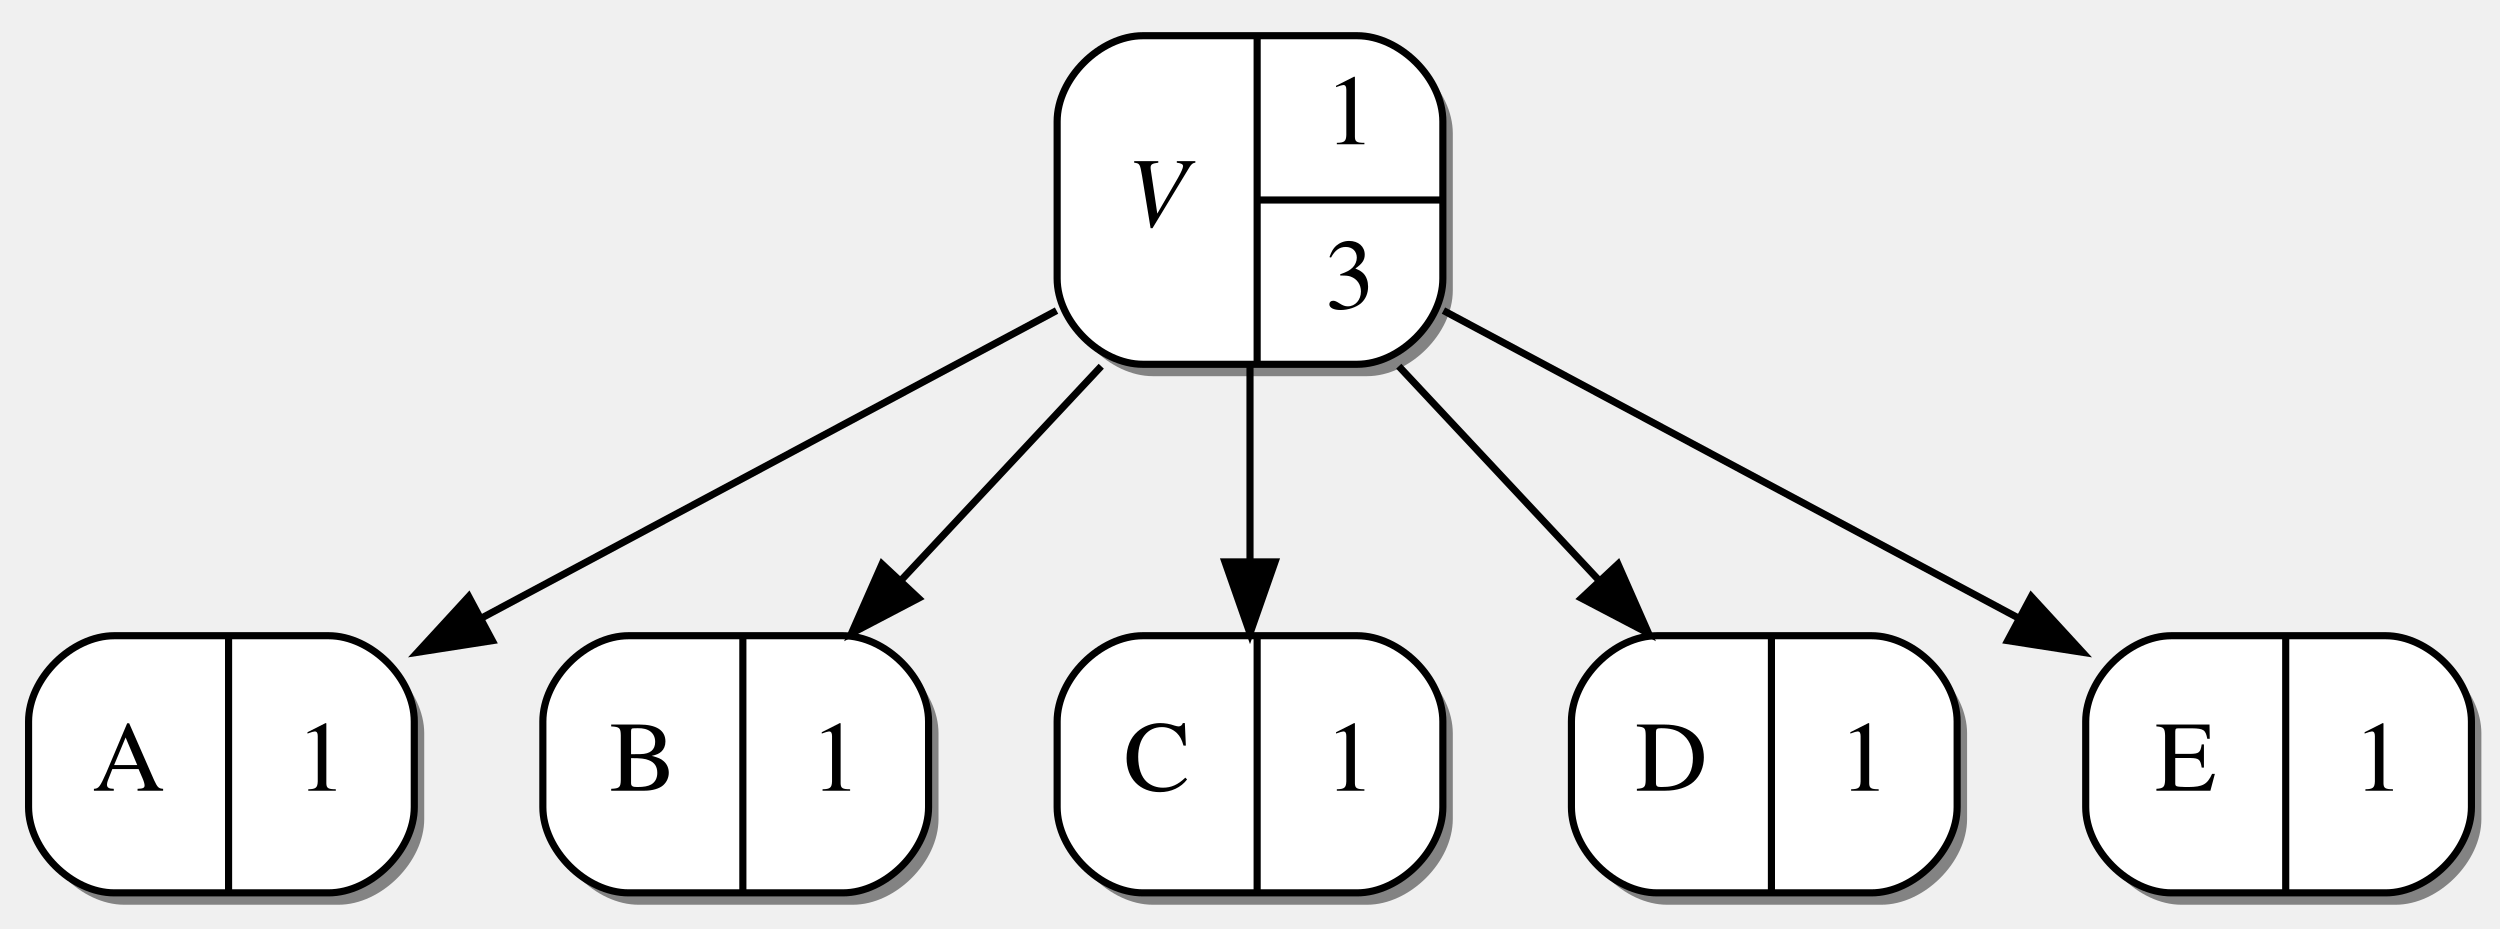
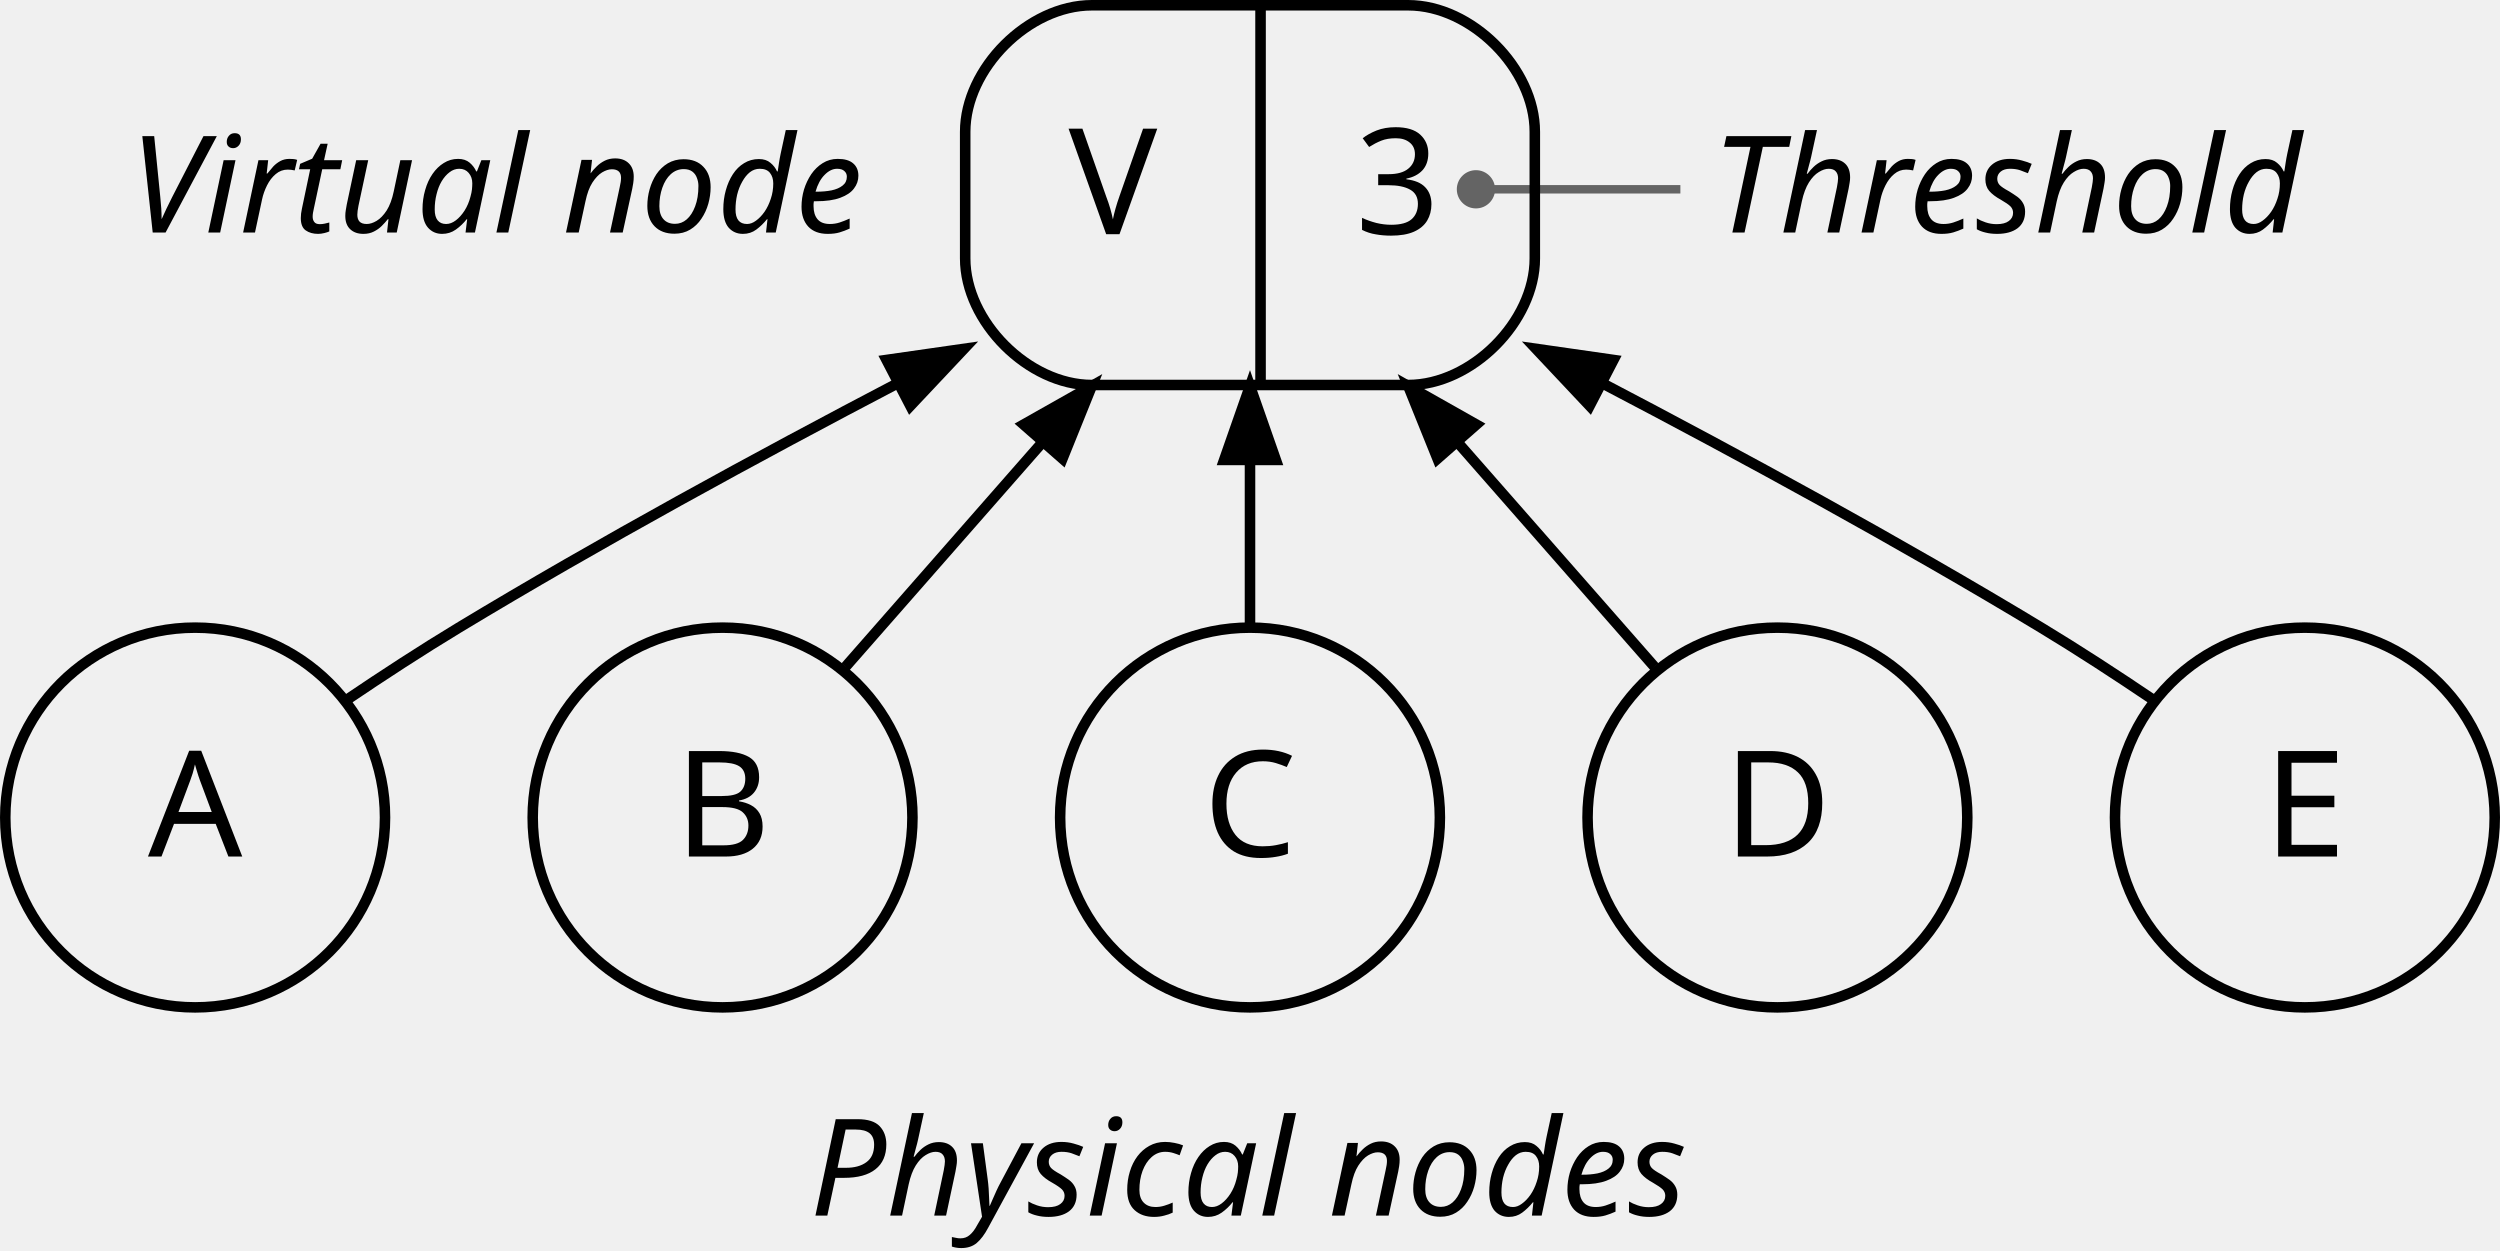
- <svg xmlns="http://www.w3.org/2000/svg" width="350pt" height="130pt" viewBox="0.00 0.00 350.00 130.00" id="svg2" version="1.1">
-   <defs id="defs116" />
-   <g id="g5689" transform="translate(233.9768,103.6988)">
-     <path style="fill:#000000;fill-opacity:0.455;stroke:none" id="path12-8" d="m -72.584,-51.034 c 0,0 30,0 30,0 6,0 12,-6 12,-12 0,0 0,-22 0,-22 0,-6 -6,-12 -12,-12 0,0 -30,0 -30,0 -6,0 -12,6 -12,12 0,0 0,22 0,22 0,6 6,12 12,12" />
-     <polyline transform="translate(-228.5837,23.96644)" style="fill:#000000;fill-opacity:0.455;stroke:none" id="polyline16-9" points="172,-75 172,-121 " />
-     <polyline transform="translate(-228.5837,23.96644)" style="fill:#000000;fill-opacity:0.455;stroke:none" id="polyline20-7" points="172,-98 198,-98 " />
-     <path style="fill:#000000;fill-opacity:0.455;stroke:none" id="path27-0" d="m -216.584,22.966 c 0,0 30,0 30,0 6,0 12,-6 12,-12 0,0 0,-12 0,-12 0,-6 -6,-12 -12,-12 0,0 -30,0 -30,0 -6,0 -12,6 -12,12 0,0 0,12 0,12 0,6 6,12 12,12" />
-     <polyline transform="translate(-228.5837,23.96644)" style="fill:#000000;fill-opacity:0.455;stroke:none" id="polyline31-6" points="28,-1 28,-37 " />
-     <path style="fill:#000000;fill-opacity:0.455;stroke:none" id="path45-8" d="m -144.584,22.966 c 0,0 30,0 30,0 6,0 12,-6 12,-12 0,0 0,-12 0,-12 0,-6 -6,-12 -12,-12 0,0 -30,0 -30,0 -6,0 -12,6 -12,12 0,0 0,12 0,12 0,6 6,12 12,12" />
-     <polyline transform="translate(-228.5837,23.96644)" style="fill:#000000;fill-opacity:0.455;stroke:none" id="polyline49-3" points="100,-1 100,-37 " />
-     <path style="fill:#000000;fill-opacity:0.455;stroke:none" id="path63-6" d="m -72.584,22.966 c 0,0 30,0 30,0 6,0 12,-6 12,-12 0,0 0,-12 0,-12 0,-6 -6,-12 -12,-12 0,0 -30,0 -30,0 -6,0 -12,6 -12,12 0,0 0,12 0,12 0,6 6,12 12,12" />
-     <polyline transform="translate(-228.5837,23.96644)" style="fill:#000000;fill-opacity:0.455;stroke:none" id="polyline67-9" points="172,-1 172,-37 " />
-     <path style="fill:#000000;fill-opacity:0.455;stroke:none" id="path81-1" d="m -0.584,22.966 c 0,0 30,0 30,0 6,0 12,-6 12,-12 0,0 0,-12 0,-12 0,-6 -6,-12 -12,-12 0,0 -30,0 -30,0 -6,0 -12,6 -12,12 0,0 0,12 0,12 0,6 6,12 12,12" />
-     <polyline transform="translate(-228.5837,23.96644)" style="fill:#000000;fill-opacity:0.455;stroke:none" id="polyline85-9" points="244,-1 244,-37 " />
-     <path style="fill:#000000;fill-opacity:0.455;stroke:none" id="path99-0" d="m 71.416,22.966 c 0,0 30,0 30,0 6,0 12,-6 12,-12 0,0 0,-12 0,-12 0,-6 -6,-12 -12,-12 0,0 -30,0 -30,0 -6,0 -12,6 -12,12 0,0 0,12 0,12 0,6 6,12 12,12" />
-     <polyline transform="translate(-228.5837,23.96644)" style="fill:#000000;fill-opacity:0.455;stroke:none" id="polyline103-4" points="316,-1 316,-37 " />
+ <svg xmlns="http://www.w3.org/2000/svg" width="296.25" height="148.205" viewBox="0 0 237 118.564" id="svg4047" version="1.1">
+   <defs id="defs4137">
+     <marker orient="auto" refY="0" refX="0" id="DotM" style="overflow:visible">
+       <path id="path6317" d="m -2.5,-1 c 0,2.76 -2.24,5 -5,5 -2.76,0 -5,-2.24 -5,-5 0,-2.76 2.24,-5 5,-5 2.76,0 5,2.24 5,5 z" style="fill-rule:evenodd;stroke:#000000;stroke-width:1pt" transform="matrix(0.4,0,0,0.4,2.96,0.4)" />
+     </marker>
+   </defs>
+   <g class="node" id="node1" transform="translate(0.5,95.5)">
+     <path style="fill:none;stroke:#000000" id="path4057" d="m 103,-59 c 0,0 30,0 30,0 6,0 12,-6 12,-12 0,0 0,-12 0,-12 0,-6 -6,-12 -12,-12 0,0 -30,0 -30,0 -6,0 -12,6 -12,12 0,0 0,12 0,12 0,6 6,12 12,12" />
+     <text style="font-size:14px;text-anchor:middle;font-family:Kp" id="text4059" font-size="14.00" y="-73.3" x="105">V</text>
+     <polyline style="fill:none;stroke:#000000" id="polyline4061" points="119,-59 119,-95 " />
+     <text style="font-size:14px;text-anchor:middle;font-family:Kp" id="text4063" font-size="14.00" y="-73.3" x="132">3</text>
+     <text xml:space="preserve" style="font-size:12.8px;font-style:italic;font-variant:normal;font-weight:normal;font-stretch:normal;line-height:125%;letter-spacing:0px;word-spacing:0px;fill:#000000;fill-opacity:1;stroke:none;font-family:Kp;-inkscape-font-specification:Kp Medium Italic" x="76.273" y="19.736" id="text4188">
+       <tspan id="tspan4190" x="76.273" y="19.736" style="font-size:12.8px;font-style:italic;font-variant:normal;font-weight:normal;font-stretch:normal;font-family:Kp;-inkscape-font-specification:Kp Medium Italic">Physical nodes</tspan>
+     </text>
+     <text xml:space="preserve" style="font-size:12.8px;font-style:italic;font-variant:normal;font-weight:normal;font-stretch:normal;line-height:125%;letter-spacing:0px;word-spacing:0px;fill:#000000;fill-opacity:1;stroke:none;font-family:Kp;-inkscape-font-specification:Kp Medium Italic" x="161.79" y="-73.455" id="text4192">
+       <tspan id="tspan4194" x="161.79" y="-73.455">Threshold</tspan>
+     </text>
+     <text xml:space="preserve" style="font-size:12.8px;font-style:italic;font-variant:normal;font-weight:normal;font-stretch:normal;line-height:125%;letter-spacing:0px;word-spacing:0px;fill:#000000;fill-opacity:1;stroke:none;font-family:Kp;-inkscape-font-specification:Kp Medium Italic" x="11.822" y="-73.455" id="text4196">
+       <tspan id="tspan4198" x="11.822" y="-73.455">Virtual node</tspan>
+     </text>
+     <path style="opacity:0.584;fill:none;stroke:#000000;stroke-width:0.8;stroke-linecap:butt;stroke-linejoin:miter;stroke-miterlimit:4;stroke-opacity:1;stroke-dasharray:none;marker-start:url(#DotM);marker-end:none" d="m 139.451,-77.555 19.349,0" id="path6245" />
  </g>
-   <path d="m 160,51 c 0,0 30,0 30,0 6,0 12,-6 12,-12 0,0 0,-22 0,-22 0,-6 -6,-12 -12,-12 0,0 -30,0 -30,0 -6,0 -12,6 -12,12 0,0 0,22 0,22 0,6 6,12 12,12" id="path12" style="fill:#ffffff;stroke:#000000;fill-opacity:1" />
-   <text x="162" y="31.7" font-size="14.00" id="text14" style="font-size:14px;text-anchor:middle;font-family:Nimbus Roman No9 L;-inkscape-font-specification:Nimbus Roman No9 L Italic;font-weight:normal;font-style:italic;font-stretch:normal;font-variant:normal">V</text>
-   <polyline points="172,-75 172,-121 " id="polyline16" style="fill:none;stroke:#000000" transform="translate(4,126)" />
-   <text x="189" y="20.2" font-size="14.00" id="text18" style="font-size:14px;text-anchor:middle;font-family:Nimbus Roman No9 L;-inkscape-font-specification:Nimbus Roman No9 L;font-weight:normal;font-style:normal;font-stretch:normal;font-variant:normal">1</text>
-   <polyline points="172,-98 198,-98 " id="polyline20" style="fill:none;stroke:#000000" transform="translate(4,126)" />
-   <text x="189" y="43.2" font-size="14.00" id="text22" style="font-size:14px;text-anchor:middle;font-family:Nimbus Roman No9 L;-inkscape-font-specification:Nimbus Roman No9 L;font-weight:normal;font-style:normal;font-stretch:normal;font-variant:normal">3</text>
-   <path d="m 16,125 c 0,0 30,0 30,0 6,0 12,-6 12,-12 0,0 0,-12 0,-12 0,-6 -6,-12 -12,-12 0,0 -30,0 -30,0 -6,0 -12,6 -12,12 0,0 0,12 0,12 0,6 6,12 12,12" id="path27" style="fill:#ffffff;stroke:#000000;fill-opacity:1" />
-   <text x="18" y="110.7" font-size="14.00" id="text29" style="font-size:14px;text-anchor:middle;font-family:Nimbus Roman No9 L;-inkscape-font-specification:Nimbus Roman No9 L;font-weight:normal;font-style:normal;font-stretch:normal;font-variant:normal">A</text>
-   <polyline points="28,-1 28,-37 " id="polyline31" style="fill:none;stroke:#000000" transform="translate(4,126)" />
-   <text x="45" y="110.7" font-size="14.00" id="text33" style="font-size:14px;text-anchor:middle;font-family:Nimbus Roman No9 L;-inkscape-font-specification:Nimbus Roman No9 L;font-weight:normal;font-style:normal;font-stretch:normal;font-variant:normal">1</text>
-   <g class="edge" id="edge1" transform="translate(4,126)">
-     <path style="fill:none;stroke:#000000" id="path38" d="m 143.915,-82.517 c -22.784,12.183 -55.559,29.709 -80.613,43.105" />
-     <polygon style="fill:#000000;stroke:#000000" id="polygon40" points="61.621,-42.482 64.922,-36.309 64.922,-36.309 54.453,-34.68 " />
+   <g class="node" id="node2" transform="translate(0.5,95.5)">
+     <ellipse style="fill:none;stroke:#000000" d="M 36,-18 C 36,-8.059 27.941,0 18,0 8.059,0 0,-8.059 0,-18 c 0,-9.941 8.059,-18 18,-18 9.941,0 18,8.059 18,18 z" id="ellipse4068" ry="18" rx="18" cy="-18" cx="18" />
+     <text style="font-size:14px;text-anchor:middle;font-family:Tt-Kp" id="text4070" font-size="14.00" y="-14.3" x="18">A</text>
  </g>
-   <path d="m 88,125 c 0,0 30,0 30,0 6,0 12,-6 12,-12 0,0 0,-12 0,-12 0,-6 -6,-12 -12,-12 0,0 -30,0 -30,0 -6,0 -12,6 -12,12 0,0 0,12 0,12 0,6 6,12 12,12" id="path45" style="fill:#ffffff;stroke:#000000;fill-opacity:1" />
-   <text x="90" y="110.7" font-size="14.00" id="text47" style="font-size:14px;text-anchor:middle;font-family:Nimbus Roman No9 L;-inkscape-font-specification:Nimbus Roman No9 L;font-weight:normal;font-style:normal;font-stretch:normal;font-variant:normal">B</text>
-   <polyline points="100,-1 100,-37 " id="polyline49" style="fill:none;stroke:#000000" transform="translate(4,126)" />
-   <text x="117" y="110.7" font-size="14.00" id="text51" style="font-size:14px;text-anchor:middle;font-family:Nimbus Roman No9 L;-inkscape-font-specification:Nimbus Roman No9 L;font-weight:normal;font-style:normal;font-stretch:normal;font-variant:normal">1</text>
-   <g class="edge" id="edge2" transform="translate(4,126)">
-     <path style="fill:none;stroke:#000000" id="path56" d="m 150.175,-74.728 c -8.783,9.393 -19.041,20.363 -28.057,30.005" />
-     <polygon style="fill:#000000;stroke:#000000" id="polygon58" points="119.479,-47.026 124.592,-42.245 124.592,-42.245 115.206,-37.331 " />
+   <g class="edge" id="edge1" transform="translate(0.5,95.5)">
+     <path style="fill:none;stroke:#000000" id="path4075" d="M 84.606,-59.169 C 71.463,-52.292 56.35,-44.067 43,-36 c -3.504,2.117 -7.194,4.523 -10.63,6.844" />
+     <polygon style="fill:#000000;stroke:#000000" id="polygon4077" points="90.883,-62.43 85.801,-57.029 83.542,-61.377 83.542,-61.377 " />
  </g>
-   <path d="m 160,125 c 0,0 30,0 30,0 6,0 12,-6 12,-12 0,0 0,-12 0,-12 0,-6 -6,-12 -12,-12 0,0 -30,0 -30,0 -6,0 -12,6 -12,12 0,0 0,12 0,12 0,6 6,12 12,12" id="path63" style="fill:#ffffff;stroke:#000000;fill-opacity:1" />
-   <text x="162" y="110.7" font-size="14.00" id="text65" style="font-size:14px;text-anchor:middle;font-family:Nimbus Roman No9 L;-inkscape-font-specification:Nimbus Roman No9 L;font-weight:normal;font-style:normal;font-stretch:normal;font-variant:normal">C</text>
-   <polyline points="172,-1 172,-37 " id="polyline67" style="fill:none;stroke:#000000" transform="translate(4,126)" />
-   <text x="189" y="110.7" font-size="14.00" id="text69" style="font-size:14px;text-anchor:middle;font-family:Nimbus Roman No9 L;-inkscape-font-specification:Nimbus Roman No9 L;font-weight:normal;font-style:normal;font-stretch:normal;font-variant:normal">1</text>
-   <g class="edge" id="edge3" transform="translate(4,126)">
-     <path style="fill:none;stroke:#000000" id="path74" d="m 171,-74.728 c 0,8.463 0,18.206 0,27.104" />
-     <polygon style="fill:#000000;stroke:#000000" id="polygon76" points="167.5,-47.331 174.5,-47.331 174.5,-47.331 171,-37.331 " />
+   <g class="node" id="node3" transform="translate(0.5,95.5)">
+     <ellipse style="fill:none;stroke:#000000" d="M 86,-18 C 86,-8.059 77.941,0 68,0 58.059,0 50,-8.059 50,-18 c 0,-9.941 8.059,-18 18,-18 9.941,0 18,8.059 18,18 z" id="ellipse4082" ry="18" rx="18" cy="-18" cx="68" />
+     <text style="font-size:14px;text-anchor:middle;font-family:Tt-Kp" id="text4084" font-size="14.00" y="-14.3" x="68">B</text>
  </g>
-   <path d="m 232,125 c 0,0 30,0 30,0 6,0 12,-6 12,-12 0,0 0,-12 0,-12 0,-6 -6,-12 -12,-12 0,0 -30,0 -30,0 -6,0 -12,6 -12,12 0,0 0,12 0,12 0,6 6,12 12,12" id="path81" style="fill:#ffffff;stroke:#000000;fill-opacity:1" />
-   <text x="234" y="110.7" font-size="14.00" id="text83" style="font-size:14px;text-anchor:middle;font-family:Nimbus Roman No9 L;-inkscape-font-specification:Nimbus Roman No9 L;font-weight:normal;font-style:normal;font-stretch:normal;font-variant:normal">D</text>
-   <polyline points="244,-1 244,-37 " id="polyline85" style="fill:none;stroke:#000000" transform="translate(4,126)" />
-   <text x="261" y="110.7" font-size="14.00" id="text87" style="font-size:14px;text-anchor:middle;font-family:Nimbus Roman No9 L;-inkscape-font-specification:Nimbus Roman No9 L;font-weight:normal;font-style:normal;font-stretch:normal;font-variant:normal">1</text>
-   <g class="edge" id="edge4" transform="translate(4,126)">
-     <path style="fill:none;stroke:#000000" id="path92" d="m 191.825,-74.728 c 8.783,9.393 19.041,20.363 28.057,30.005" />
-     <polygon style="fill:#000000;stroke:#000000" id="polygon94" points="217.408,-42.245 222.521,-47.026 222.521,-47.026 226.794,-37.331 " />
+   <g class="edge" id="edge2" transform="translate(0.5,95.5)">
+     <path style="fill:none;stroke:#000000" id="path4089" d="m 98.292,-53.533 c -6.311,7.195 -13.094,14.928 -18.639,21.248" />
+     <polygon style="fill:#000000;stroke:#000000" id="polygon4091" points="102.998,-58.898 100.224,-52.02 96.54,-55.251 96.54,-55.251 " />
  </g>
-   <path d="m 304,125 c 0,0 30,0 30,0 6,0 12,-6 12,-12 0,0 0,-12 0,-12 0,-6 -6,-12 -12,-12 0,0 -30,0 -30,0 -6,0 -12,6 -12,12 0,0 0,12 0,12 0,6 6,12 12,12" id="path99" style="fill:#ffffff;stroke:#000000;fill-opacity:1" />
-   <text x="306" y="110.7" font-size="14.00" id="text101" style="font-size:14px;text-anchor:middle;font-family:Nimbus Roman No9 L;-inkscape-font-specification:Nimbus Roman No9 L;font-weight:normal;font-style:normal;font-stretch:normal;font-variant:normal">E</text>
-   <polyline points="316,-1 316,-37 " id="polyline103" style="fill:none;stroke:#000000" transform="translate(4,126)" />
-   <text x="333" y="110.7" font-size="14.00" id="text105" style="font-size:14px;text-anchor:middle;font-family:Nimbus Roman No9 L;-inkscape-font-specification:Nimbus Roman No9 L;font-weight:normal;font-style:normal;font-stretch:normal;font-variant:normal">1</text>
-   <g class="edge" id="edge5" transform="translate(4,126)">
-     <path style="fill:none;stroke:#000000" id="path110" d="m 198.085,-82.517 c 22.784,12.183 55.559,29.709 80.613,43.105" />
-     <polygon style="fill:#000000;stroke:#000000" id="polygon112" points="277.078,-36.309 280.379,-42.482 280.379,-42.482 287.547,-34.68 " />
+   <g class="node" id="node4" transform="translate(0.5,95.5)">
+     <ellipse style="fill:none;stroke:#000000" d="m 136,-18 c 0,9.941 -8.059,18 -18,18 -9.941,0 -18,-8.059 -18,-18 0,-9.941 8.059,-18 18,-18 9.941,0 18,8.059 18,18 z" id="ellipse4096" ry="18" rx="18" cy="-18" cx="118" />
+     <text style="font-size:14px;text-anchor:middle;font-family:Tt-Kp" id="text4098" font-size="14.00" y="-14.3" x="118">C</text>
+   </g>
+   <g class="edge" id="edge3" transform="translate(0.5,95.5)">
+     <path style="fill:none;stroke:#000000" id="path4103" d="m 118,-51.864 c 0,5.304 0,10.815 0,15.774" />
+     <polygon style="fill:#000000;stroke:#000000" id="polygon4105" points="118,-58.898 120.45,-51.898 115.55,-51.898 115.55,-51.898 " />
+   </g>
+   <g class="node" id="node5" transform="translate(0.5,95.5)">
+     <ellipse style="fill:none;stroke:#000000" d="m 186,-18 c 0,9.941 -8.059,18 -18,18 -9.941,0 -18,-8.059 -18,-18 0,-9.941 8.059,-18 18,-18 9.941,0 18,8.059 18,18 z" id="ellipse4110" ry="18" rx="18" cy="-18" cx="168" />
+     <text style="font-size:14px;text-anchor:middle;font-family:Tt-Kp" id="text4112" font-size="14.00" y="-14.3" x="168">D</text>
+   </g>
+   <g class="edge" id="edge4" transform="translate(0.5,95.5)">
+     <path style="fill:none;stroke:#000000" id="path4117" d="m 137.708,-53.533 c 6.311,7.195 13.094,14.928 18.638,21.248" />
+     <polygon style="fill:#000000;stroke:#000000" id="polygon4119" points="133.002,-58.898 139.46,-55.251 135.776,-52.02 135.776,-52.02 " />
+   </g>
+   <g class="node" id="node6" transform="translate(0.5,95.5)">
+     <ellipse style="fill:none;stroke:#000000" d="m 236,-18 c 0,9.941 -8.059,18 -18,18 -9.941,0 -18,-8.059 -18,-18 0,-9.941 8.059,-18 18,-18 9.941,0 18,8.059 18,18 z" id="ellipse4124" ry="18" rx="18" cy="-18" cx="218" />
+     <text style="font-size:14px;text-anchor:middle;font-family:Tt-Kp" id="text4126" font-size="14.00" y="-14.3" x="218">E</text>
+   </g>
+   <g class="edge" id="edge5" transform="translate(0.5,95.5)">
+     <path style="fill:none;stroke:#000000" id="path4131" d="M 151.394,-59.169 C 164.537,-52.292 179.65,-44.067 193,-36 c 3.504,2.117 7.193,4.523 10.63,6.844" />
+     <polygon style="fill:#000000;stroke:#000000" id="polygon4133" points="145.117,-62.43 152.458,-61.377 150.199,-57.029 150.199,-57.029 " />
  </g>
</svg>
